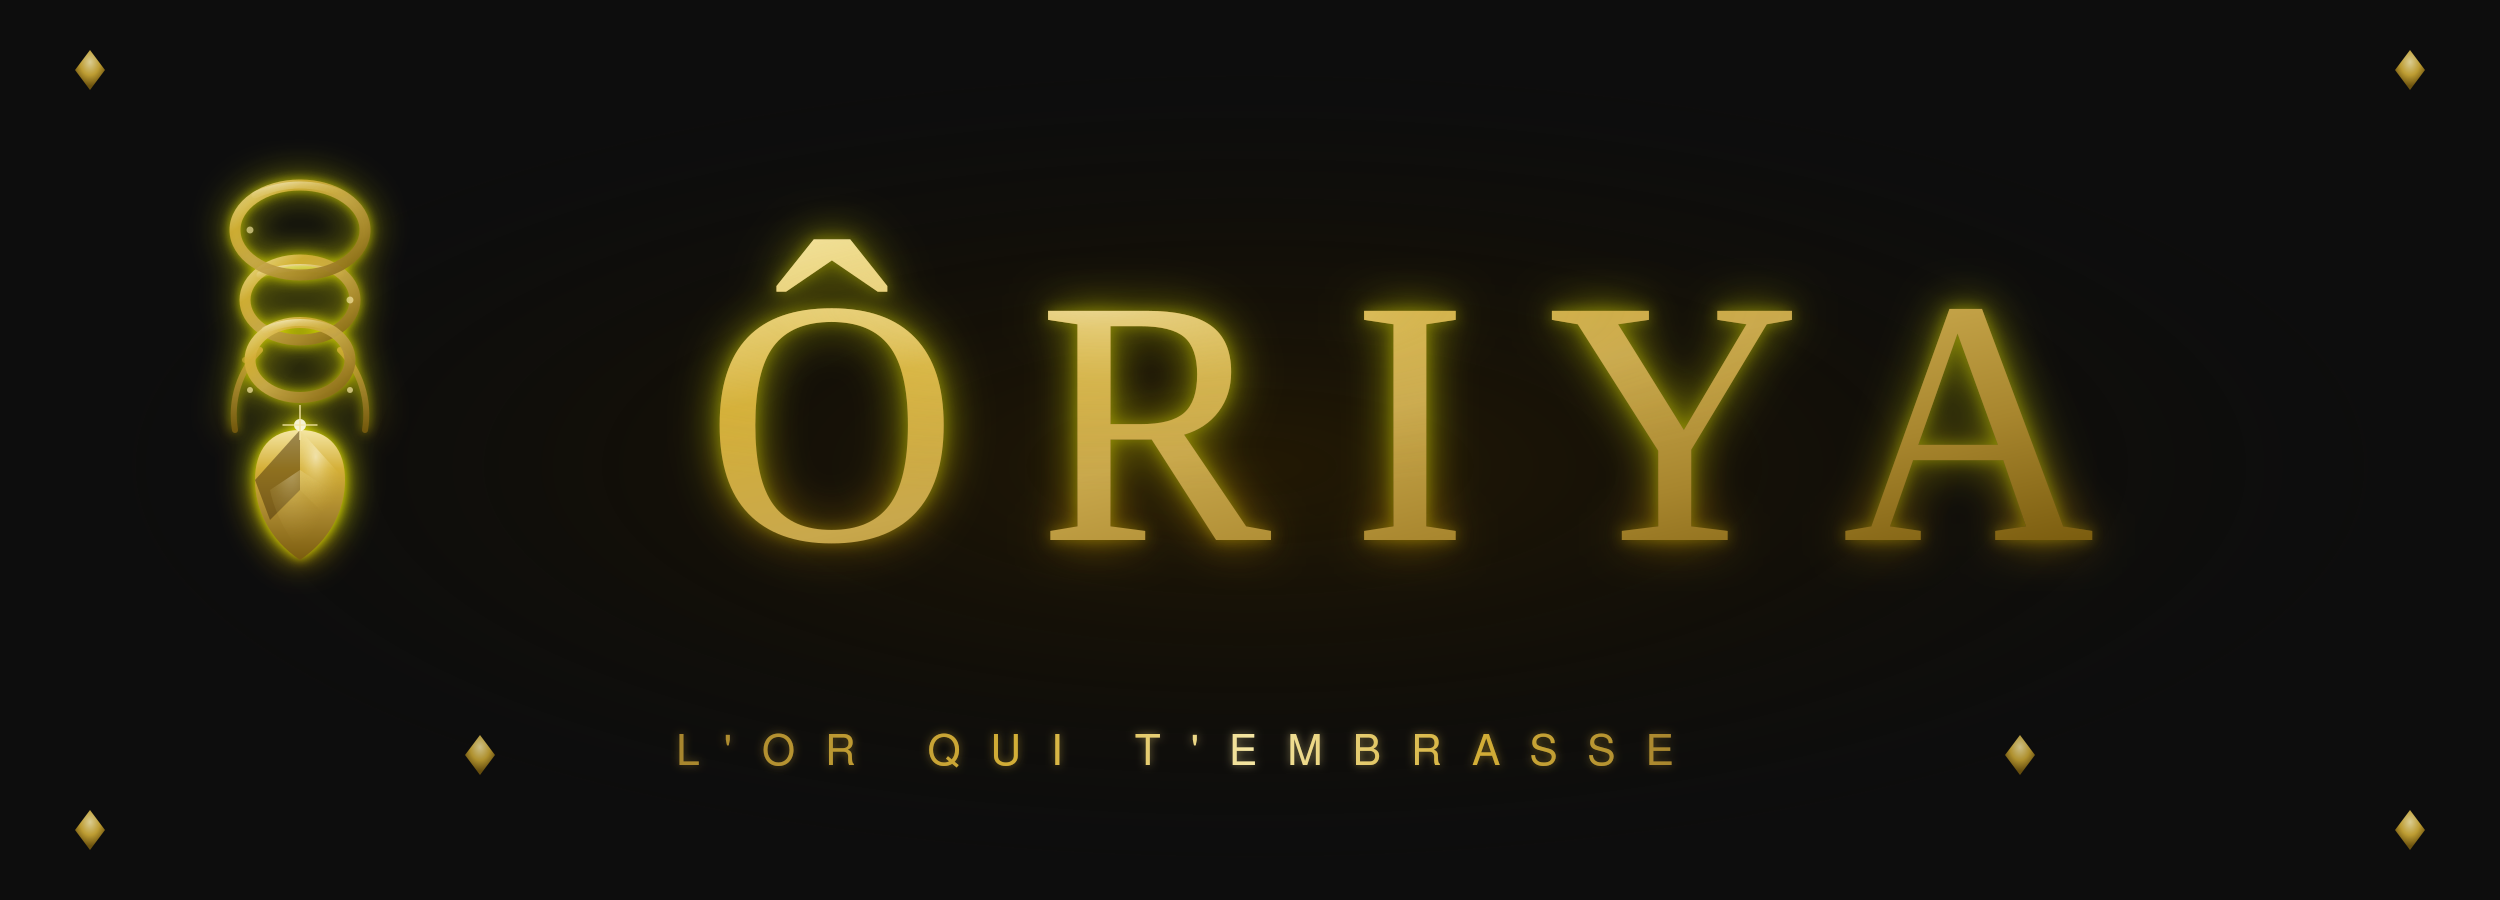
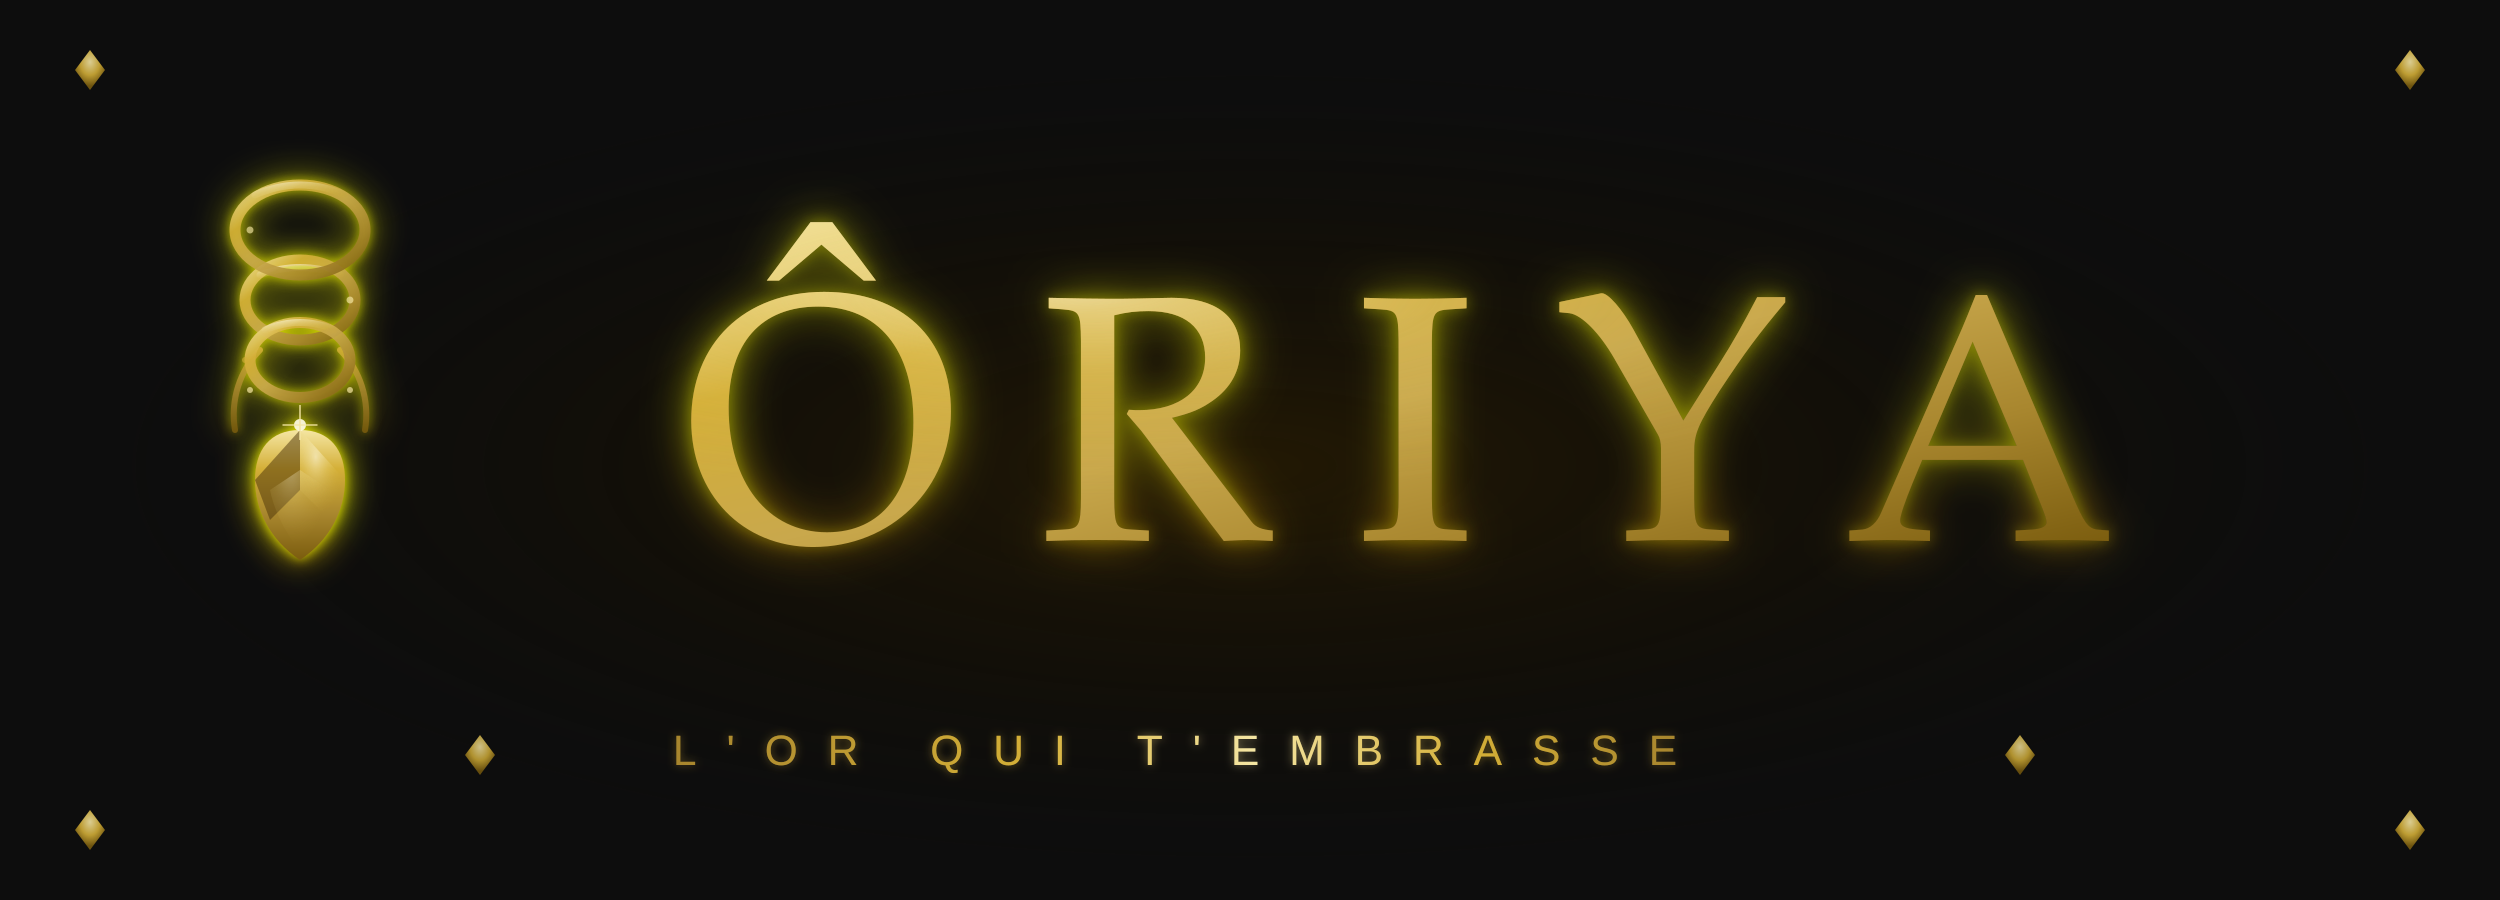
<svg xmlns="http://www.w3.org/2000/svg" viewBox="0 0 500 180" width="500" height="180" role="img" aria-label="ÔRIYA — L'or qui t'embrasse">
  <defs>
    <linearGradient id="goldSheen" x1="0" y1="0" x2="0" y2="1" gradientUnits="objectBoundingBox">
      <stop offset="0%" stop-color="#F5E6A3" />
      <stop offset="22%" stop-color="#D4AF37" />
      <stop offset="50%" stop-color="#C9A84C" />
      <stop offset="78%" stop-color="#A8862E" />
      <stop offset="100%" stop-color="#7A5C0E" />
    </linearGradient>
    <linearGradient id="goldReflect" x1="0" y1="0" x2="1" y2="0" gradientUnits="objectBoundingBox">
      <stop offset="0%" stop-color="#7A5C0E" />
      <stop offset="18%" stop-color="#A8862E" />
      <stop offset="45%" stop-color="#D4AF37" />
      <stop offset="65%" stop-color="#F5E6A3" />
      <stop offset="82%" stop-color="#D4AF37" />
      <stop offset="100%" stop-color="#A8862E" />
    </linearGradient>
    <linearGradient id="goldSweep" x1="0" y1="0" x2="1" y2="1" gradientUnits="objectBoundingBox">
      <stop offset="0%" stop-color="#F5E6A3" />
      <stop offset="28%" stop-color="#D4AF37" />
      <stop offset="52%" stop-color="#C9A84C" />
      <stop offset="76%" stop-color="#A8862E" />
      <stop offset="100%" stop-color="#7A5C0E" />
    </linearGradient>
    <radialGradient id="goldRadial" cx="50%" cy="40%" r="55%" gradientUnits="objectBoundingBox">
      <stop offset="0%" stop-color="#F5E6A3" />
      <stop offset="35%" stop-color="#D4AF37" />
      <stop offset="70%" stop-color="#A8862E" />
      <stop offset="100%" stop-color="#7A5C0E" />
    </radialGradient>
    <radialGradient id="goldShimmer" cx="28%" cy="22%" r="62%" gradientUnits="objectBoundingBox">
      <stop offset="0%" stop-color="#FFFBE8" stop-opacity="0.60" />
      <stop offset="40%" stop-color="#F5E6A3" stop-opacity="0.18" />
      <stop offset="100%" stop-color="#D4AF37" stop-opacity="0" />
    </radialGradient>
    <linearGradient id="ruleGrad" x1="0" y1="0" x2="1" y2="0" gradientUnits="objectBoundingBox">
      <stop offset="0%" stop-color="#D4AF37" stop-opacity="0" />
      <stop offset="12%" stop-color="#D4AF37" stop-opacity="0.65" />
      <stop offset="50%" stop-color="#F5E6A3" stop-opacity="1" />
      <stop offset="88%" stop-color="#D4AF37" stop-opacity="0.65" />
      <stop offset="100%" stop-color="#D4AF37" stop-opacity="0" />
    </linearGradient>
    <linearGradient id="taglineGrad" x1="0" y1="0" x2="1" y2="0" gradientUnits="objectBoundingBox">
      <stop offset="0%" stop-color="#A8862E" />
      <stop offset="35%" stop-color="#D4AF37" />
      <stop offset="58%" stop-color="#F5E6A3" />
      <stop offset="80%" stop-color="#D4AF37" />
      <stop offset="100%" stop-color="#A8862E" />
    </linearGradient>
    <radialGradient id="bgGlow" cx="50%" cy="52%" r="50%" gradientUnits="objectBoundingBox">
      <stop offset="0%" stop-color="#2C1E00" stop-opacity="0.70" />
      <stop offset="55%" stop-color="#1A1200" stop-opacity="0.35" />
      <stop offset="100%" stop-color="#0D0D0D" stop-opacity="0" />
    </radialGradient>
    <linearGradient id="jewelPendant" x1="0" y1="0" x2="0" y2="1" gradientUnits="objectBoundingBox">
      <stop offset="0%" stop-color="#F5E6A3" />
      <stop offset="30%" stop-color="#D4AF37" />
      <stop offset="65%" stop-color="#A8862E" />
      <stop offset="100%" stop-color="#7A5C0E" />
    </linearGradient>
    <linearGradient id="ringGold" x1="0" y1="0" x2="1" y2="1" gradientUnits="objectBoundingBox">
      <stop offset="0%" stop-color="#F5E6A3" />
      <stop offset="25%" stop-color="#D4AF37" />
      <stop offset="50%" stop-color="#C9A84C" />
      <stop offset="75%" stop-color="#A8862E" />
      <stop offset="100%" stop-color="#7A5C0E" />
    </linearGradient>
    <linearGradient id="chainGold" x1="0" y1="0" x2="0" y2="1" gradientUnits="objectBoundingBox">
      <stop offset="0%" stop-color="#D4AF37" />
      <stop offset="50%" stop-color="#A8862E" />
      <stop offset="100%" stop-color="#7A5C0E" />
    </linearGradient>
    <radialGradient id="pendantLight" cx="35%" cy="30%" r="65%" gradientUnits="objectBoundingBox">
      <stop offset="0%" stop-color="#FFFBE8" stop-opacity="0.85" />
      <stop offset="45%" stop-color="#F5E6A3" stop-opacity="0.35" />
      <stop offset="100%" stop-color="#D4AF37" stop-opacity="0" />
    </radialGradient>
    <linearGradient id="ringHighlight" x1="0" y1="0" x2="1" y2="1" gradientUnits="objectBoundingBox">
      <stop offset="0%" stop-color="#FFFBE8" stop-opacity="0.70" />
      <stop offset="100%" stop-color="#D4AF37" stop-opacity="0.10" />
    </linearGradient>
    <radialGradient id="dotGrad" cx="50%" cy="30%" r="60%" gradientUnits="objectBoundingBox">
      <stop offset="0%" stop-color="#F5E6A3" />
      <stop offset="55%" stop-color="#D4AF37" />
      <stop offset="100%" stop-color="#7A5C0E" />
    </radialGradient>
    <filter id="jewelryGlow" x="-40%" y="-40%" width="180%" height="180%" color-interpolation-filters="sRGB">
      <feGaussianBlur in="SourceGraphic" stdDeviation="3.5" result="blurWide" />
      <feGaussianBlur in="SourceGraphic" stdDeviation="1.2" result="blurTight" />
      <feColorMatrix in="blurWide" type="matrix" values="1.2 0.8 0   0 0.10                 0.9 0.7 0   0 0.04                 0   0   0   0 0                 0   0   0   0.85 0" result="haloWarm" />
      <feColorMatrix in="blurTight" type="matrix" values="1.6 1.2 0.3 0 0.06                 1.1 0.9 0.2 0 0.03                 0   0   0   0 0                 0   0   0   0.75 0" result="haloBright" />
      <feMerge>
        <feMergeNode in="haloWarm" />
        <feMergeNode in="haloBright" />
        <feMergeNode in="SourceGraphic" />
      </feMerge>
    </filter>
    <filter id="glowFilter" x="-18%" y="-45%" width="136%" height="190%" color-interpolation-filters="sRGB">
      <feGaussianBlur in="SourceGraphic" stdDeviation="4.5" result="blurWide" />
      <feGaussianBlur in="SourceGraphic" stdDeviation="1.5" result="blurTight" />
      <feColorMatrix in="blurWide" type="matrix" values="1.1 0.7 0   0 0.08                 0.8 0.6 0   0 0.03                 0   0   0   0 0                 0   0   0   0.9 0" result="haloWarm" />
      <feColorMatrix in="blurTight" type="matrix" values="1.5 1.1 0.2 0 0.05                 1.0 0.8 0.1 0 0.02                 0   0   0   0 0                 0   0   0   0.7 0" result="haloBright" />
      <feMerge>
        <feMergeNode in="haloWarm" />
        <feMergeNode in="haloBright" />
        <feMergeNode in="SourceGraphic" />
      </feMerge>
    </filter>
    <filter id="taglineGlow" x="-4%" y="-50%" width="108%" height="200%">
      <feGaussianBlur in="SourceGraphic" stdDeviation="0.9" result="blur" />
      <feMerge>
        <feMergeNode in="blur" />
        <feMergeNode in="SourceGraphic" />
      </feMerge>
    </filter>
  </defs>
  <rect width="500" height="180" fill="#0D0D0D" />
  <ellipse cx="250" cy="90" rx="230" ry="82" fill="url(#bgGlow)" />
  <polygon points="18,10 21,14 18,18 15,14" fill="url(#dotGrad)" opacity="0.88" />
  <polygon points="482,10 485,14 482,18 479,14" fill="url(#dotGrad)" opacity="0.88" />
  <polygon points="18,162 21,166 18,170 15,166" fill="url(#dotGrad)" opacity="0.88" />
  <polygon points="482,162 485,166 482,170 479,166" fill="url(#dotGrad)" opacity="0.88" />
  <line x1="28" y1="28" x2="472" y2="28" stroke="url(#ruleGrad)" stroke-width="0.6" opacity="0.92" />
  <g transform="translate(60, 88)" filter="url(#jewelryGlow)">
    <path d="M -8,-18              C -12,-14 -14,-8 -13,-2" stroke="url(#chainGold)" stroke-width="1.2" fill="none" stroke-linecap="round" opacity="0.85" />
    <path d="M 8,-18              C 12,-14 14,-8 13,-2" stroke="url(#chainGold)" stroke-width="1.2" fill="none" stroke-linecap="round" opacity="0.85" />
    <circle cx="-10" cy="-10" r="0.6" fill="#F5E6A3" opacity="0.70" />
    <circle cx="10" cy="-10" r="0.6" fill="#F5E6A3" opacity="0.70" />
    <path d="M 0,-2              C 6,-2 9,2 9,8              C 9,14 6,20 0,24              C -6,20 -9,14 -9,8              C -9,2 -6,-2 0,-2              Z" fill="url(#jewelPendant)" />
    <path d="M 0,-2 L -9,8 L -6,16 L 0,10 Z" fill="#4A3208" opacity="0.50" />
    <path d="M 0,-2 L 9,8 L 6,16 L 0,10 Z" fill="url(#pendantLight)" opacity="0.65" />
    <path d="M 0,-1 L 0,22 C -2,20 -5,15 -6,10 L 0,6 L 6,10 C 5,15 2,20 0,22 Z" fill="url(#pendantLight)" opacity="0.40" />
    <circle cx="0" cy="-3" r="1.2" fill="#FFFBE8" opacity="0.90" />
    <line x1="0" y1="-7" x2="0" y2="0" stroke="#F5E6A3" stroke-width="0.4" opacity="0.70" />
    <line x1="-3.5" y1="-3" x2="3.5" y2="-3" stroke="#F5E6A3" stroke-width="0.4" opacity="0.65" />
    <ellipse cx="0" cy="-28" rx="11" ry="8" fill="none" stroke="url(#ringGold)" stroke-width="2.2" opacity="0.90" />
    <path d="M -8,-33 Q 0,-36 8,-33" fill="none" stroke="url(#ringHighlight)" stroke-width="1.4" stroke-linecap="round" opacity="0.75" />
    <ellipse cx="0" cy="-42" rx="13" ry="9" fill="none" stroke="url(#ringGold)" stroke-width="2.2" opacity="0.88" />
    <path d="M -9,-49 Q 0,-53 9,-49" fill="none" stroke="url(#ringHighlight)" stroke-width="1.4" stroke-linecap="round" opacity="0.72" />
    <ellipse cx="0" cy="-16" rx="10" ry="7.5" fill="none" stroke="url(#ringGold)" stroke-width="2.2" opacity="0.92" />
    <path d="M -7,-22 Q 0,-25 7,-22" fill="none" stroke="url(#ringHighlight)" stroke-width="1.4" stroke-linecap="round" opacity="0.78" />
    <circle cx="-10" cy="-42" r="0.7" fill="#F5E6A3" opacity="0.65" />
    <circle cx="10" cy="-28" r="0.7" fill="#F5E6A3" opacity="0.68" />
    <circle cx="-11" cy="-16" r="0.6" fill="#D4AF37" opacity="0.60" />
  </g>
  <g filter="url(#glowFilter)" opacity="0.60">
-     <text x="280" y="108" text-anchor="middle" font-family="'Times New Roman', 'Georgia', 'Palatino Linotype', 'Book Antiqua', serif" font-size="70" font-weight="400" letter-spacing="16" fill="url(#goldSheen)">ÔRIYA</text>
+     <text x="280" y="108" text-anchor="middle" font-family="'Cormorant Garamond', 'Georgia', 'Palatino Linotype', serif" font-size="70" font-weight="400" letter-spacing="16" fill="url(#goldSheen)">ÔRIYA</text>
  </g>
-   <text x="280" y="108" text-anchor="middle" font-family="'Times New Roman', 'Georgia', 'Palatino Linotype', 'Book Antiqua', serif" font-size="70" font-weight="400" letter-spacing="16" fill="url(#goldSweep)">ÔRIYA</text>
-   <text x="280" y="108" text-anchor="middle" font-family="'Times New Roman', 'Georgia', 'Palatino Linotype', 'Book Antiqua', serif" font-size="70" font-weight="400" letter-spacing="16" fill="url(#goldShimmer)" opacity="0.80">ÔRIYA</text>
+   <text x="280" y="108" text-anchor="middle" font-family="'Cormorant Garamond', 'Georgia', 'Palatino Linotype', serif" font-size="70" font-weight="400" letter-spacing="16" fill="url(#goldSweep)">ÔRIYA</text>
+   <text x="280" y="108" text-anchor="middle" font-family="'Cormorant Garamond', 'Georgia', 'Palatino Linotype', serif" font-size="70" font-weight="400" letter-spacing="16" fill="url(#goldShimmer)" opacity="0.80">ÔRIYA</text>
  <line x1="28" y1="126" x2="472" y2="126" stroke="url(#ruleGrad)" stroke-width="0.6" opacity="0.90" />
  <polygon points="96,147 99,151 96,155 93,151" fill="url(#dotGrad)" opacity="0.82" />
  <polygon points="404,147 407,151 404,155 401,151" fill="url(#dotGrad)" opacity="0.82" />
  <g filter="url(#taglineGlow)" opacity="0.52">
-     <text x="250" y="153" text-anchor="middle" font-family="'Helvetica Neue', 'Helvetica', 'Arial', sans-serif" font-size="8.5" font-weight="200" letter-spacing="6" fill="url(#taglineGrad)" transform="translate(-15,0)">L'OR QUI T'EMBRASSE</text>
+     <text x="250" y="153" text-anchor="middle" font-family="'Jost', 'Helvetica Neue', 'Arial', sans-serif" font-size="8.5" font-weight="200" letter-spacing="6" fill="url(#taglineGrad)" transform="translate(-15,0)">L'OR QUI T'EMBRASSE</text>
  </g>
-   <text x="250" y="153" text-anchor="middle" font-family="'Helvetica Neue', 'Helvetica', 'Arial', sans-serif" font-size="8.5" font-weight="200" letter-spacing="6" fill="url(#taglineGrad)" transform="translate(-15,0)">L'OR QUI T'EMBRASSE</text>
+   <text x="250" y="153" text-anchor="middle" font-family="'Jost', 'Helvetica Neue', 'Arial', sans-serif" font-size="8.5" font-weight="200" letter-spacing="6" fill="url(#taglineGrad)" transform="translate(-15,0)">L'OR QUI T'EMBRASSE</text>
  <line x1="28" y1="165" x2="472" y2="165" stroke="url(#ruleGrad)" stroke-width="0.4" opacity="0.42" />
</svg>
